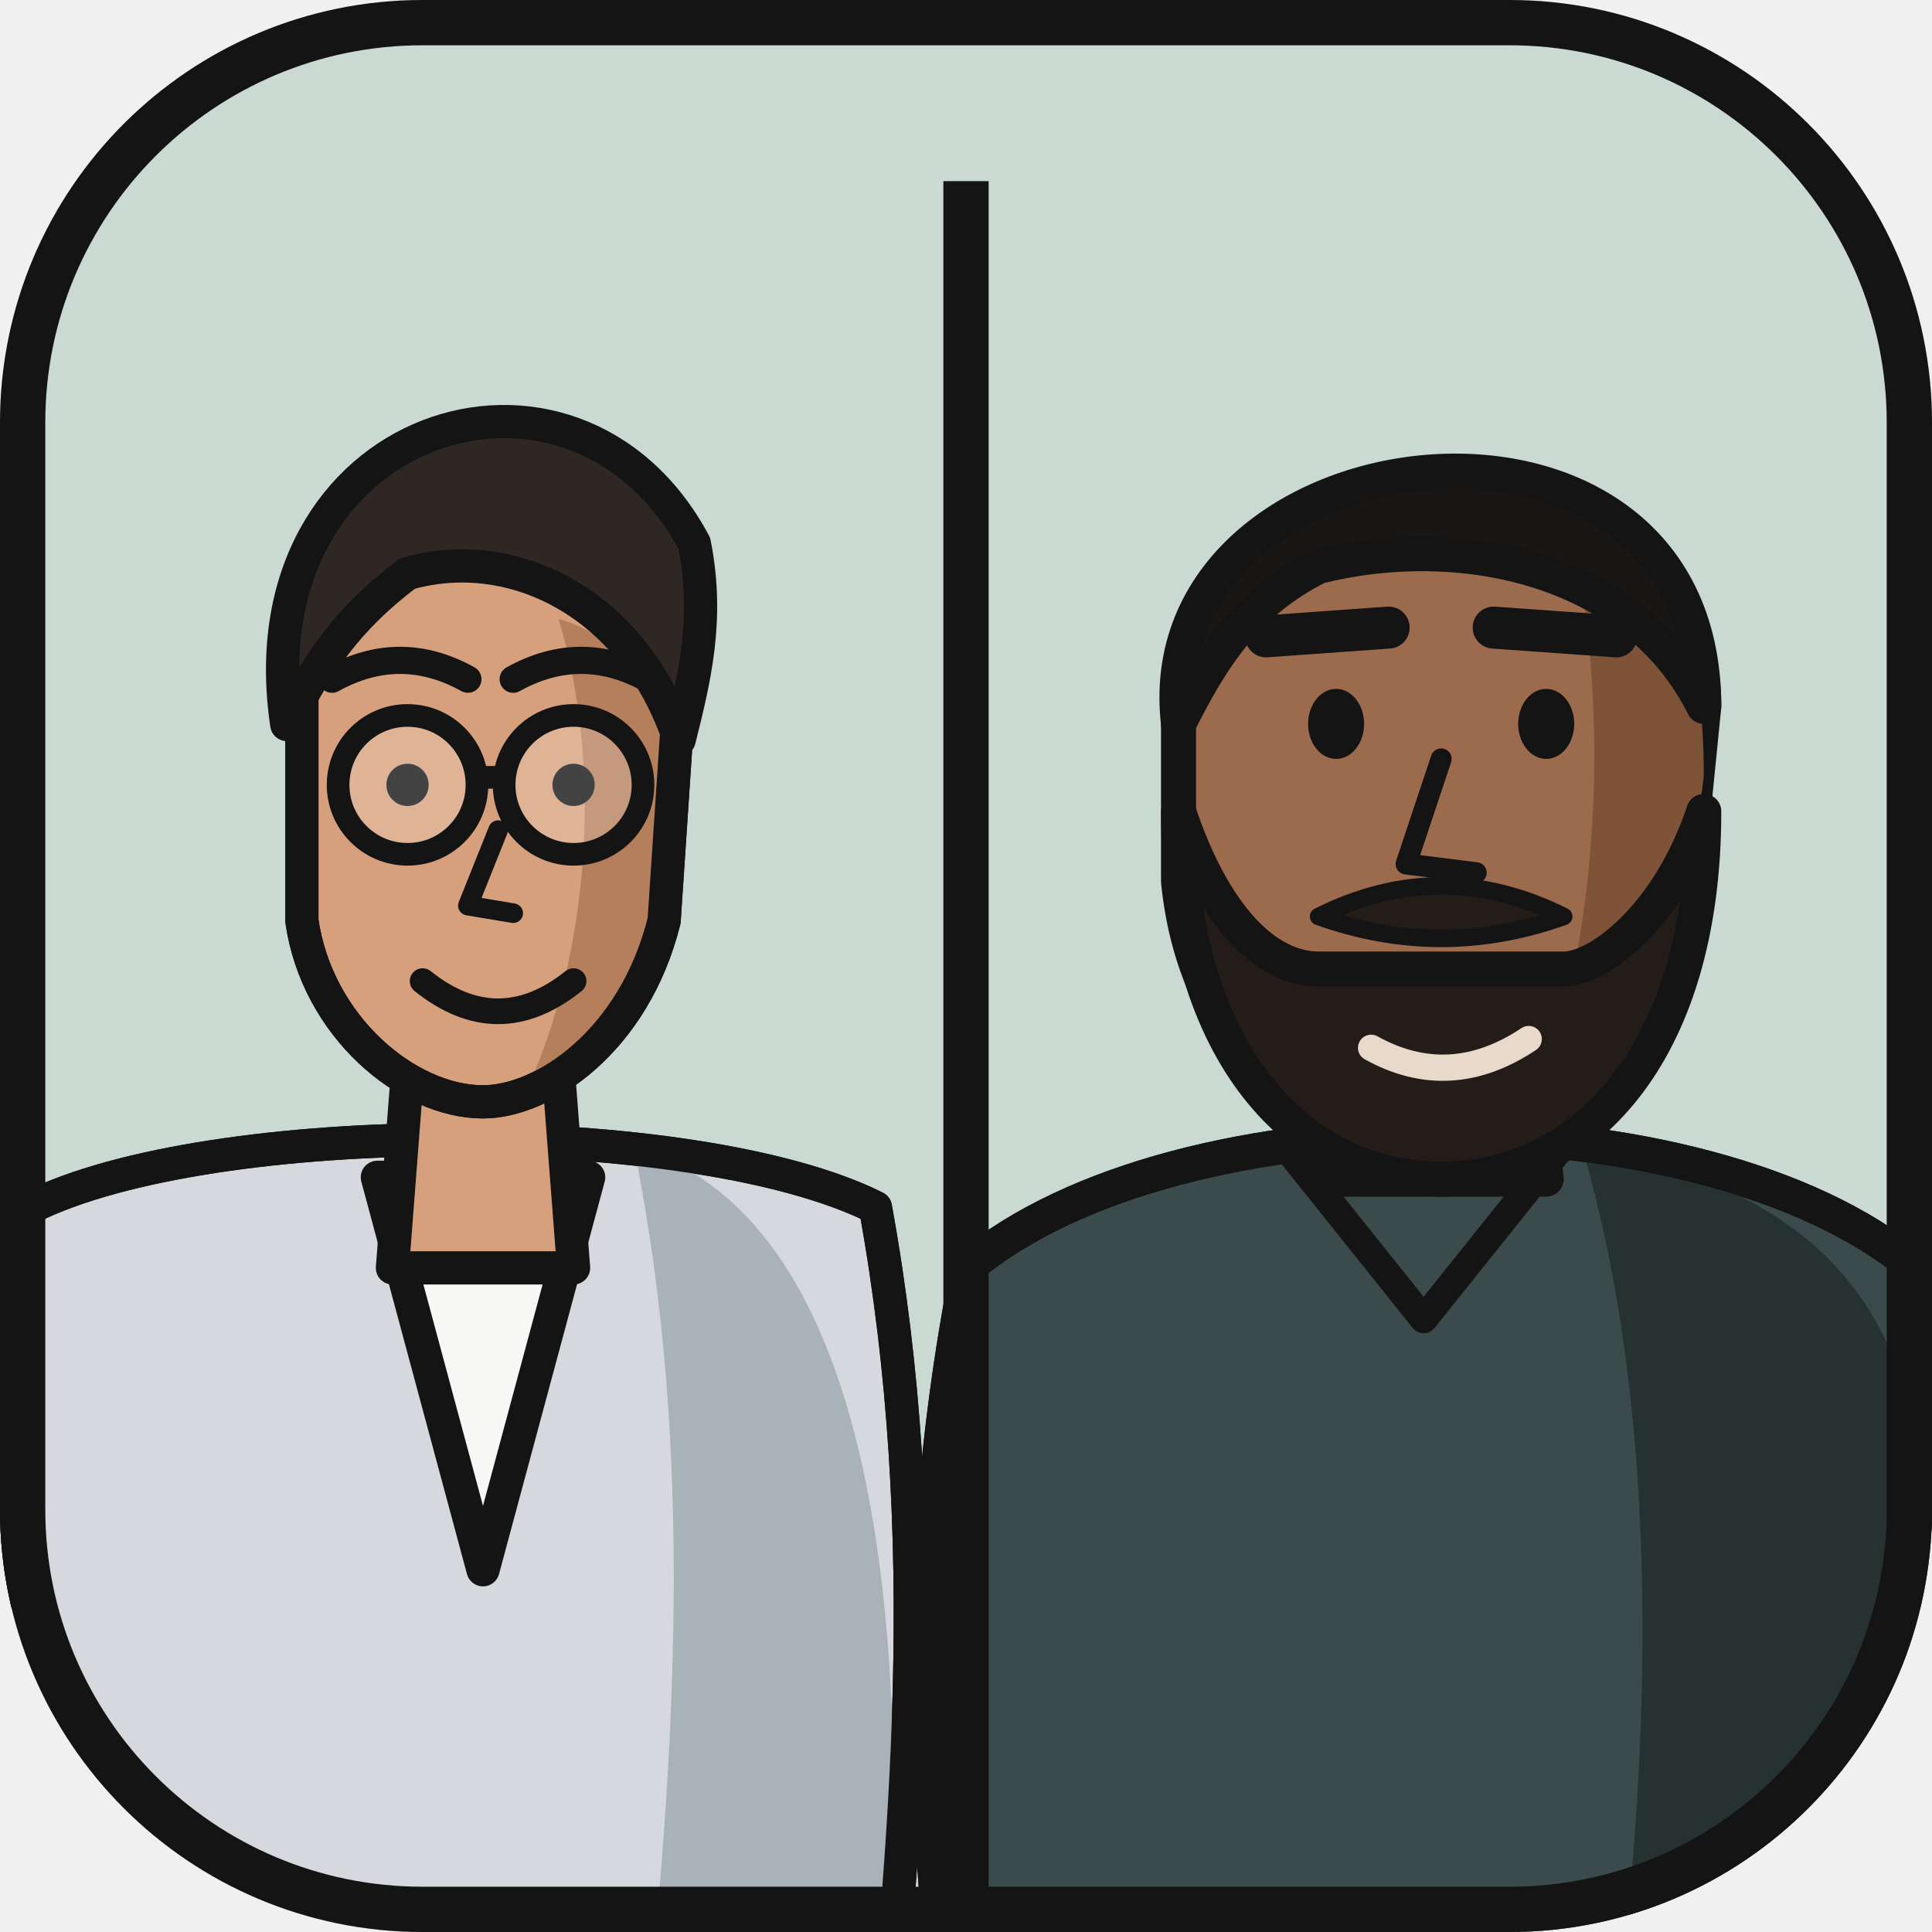
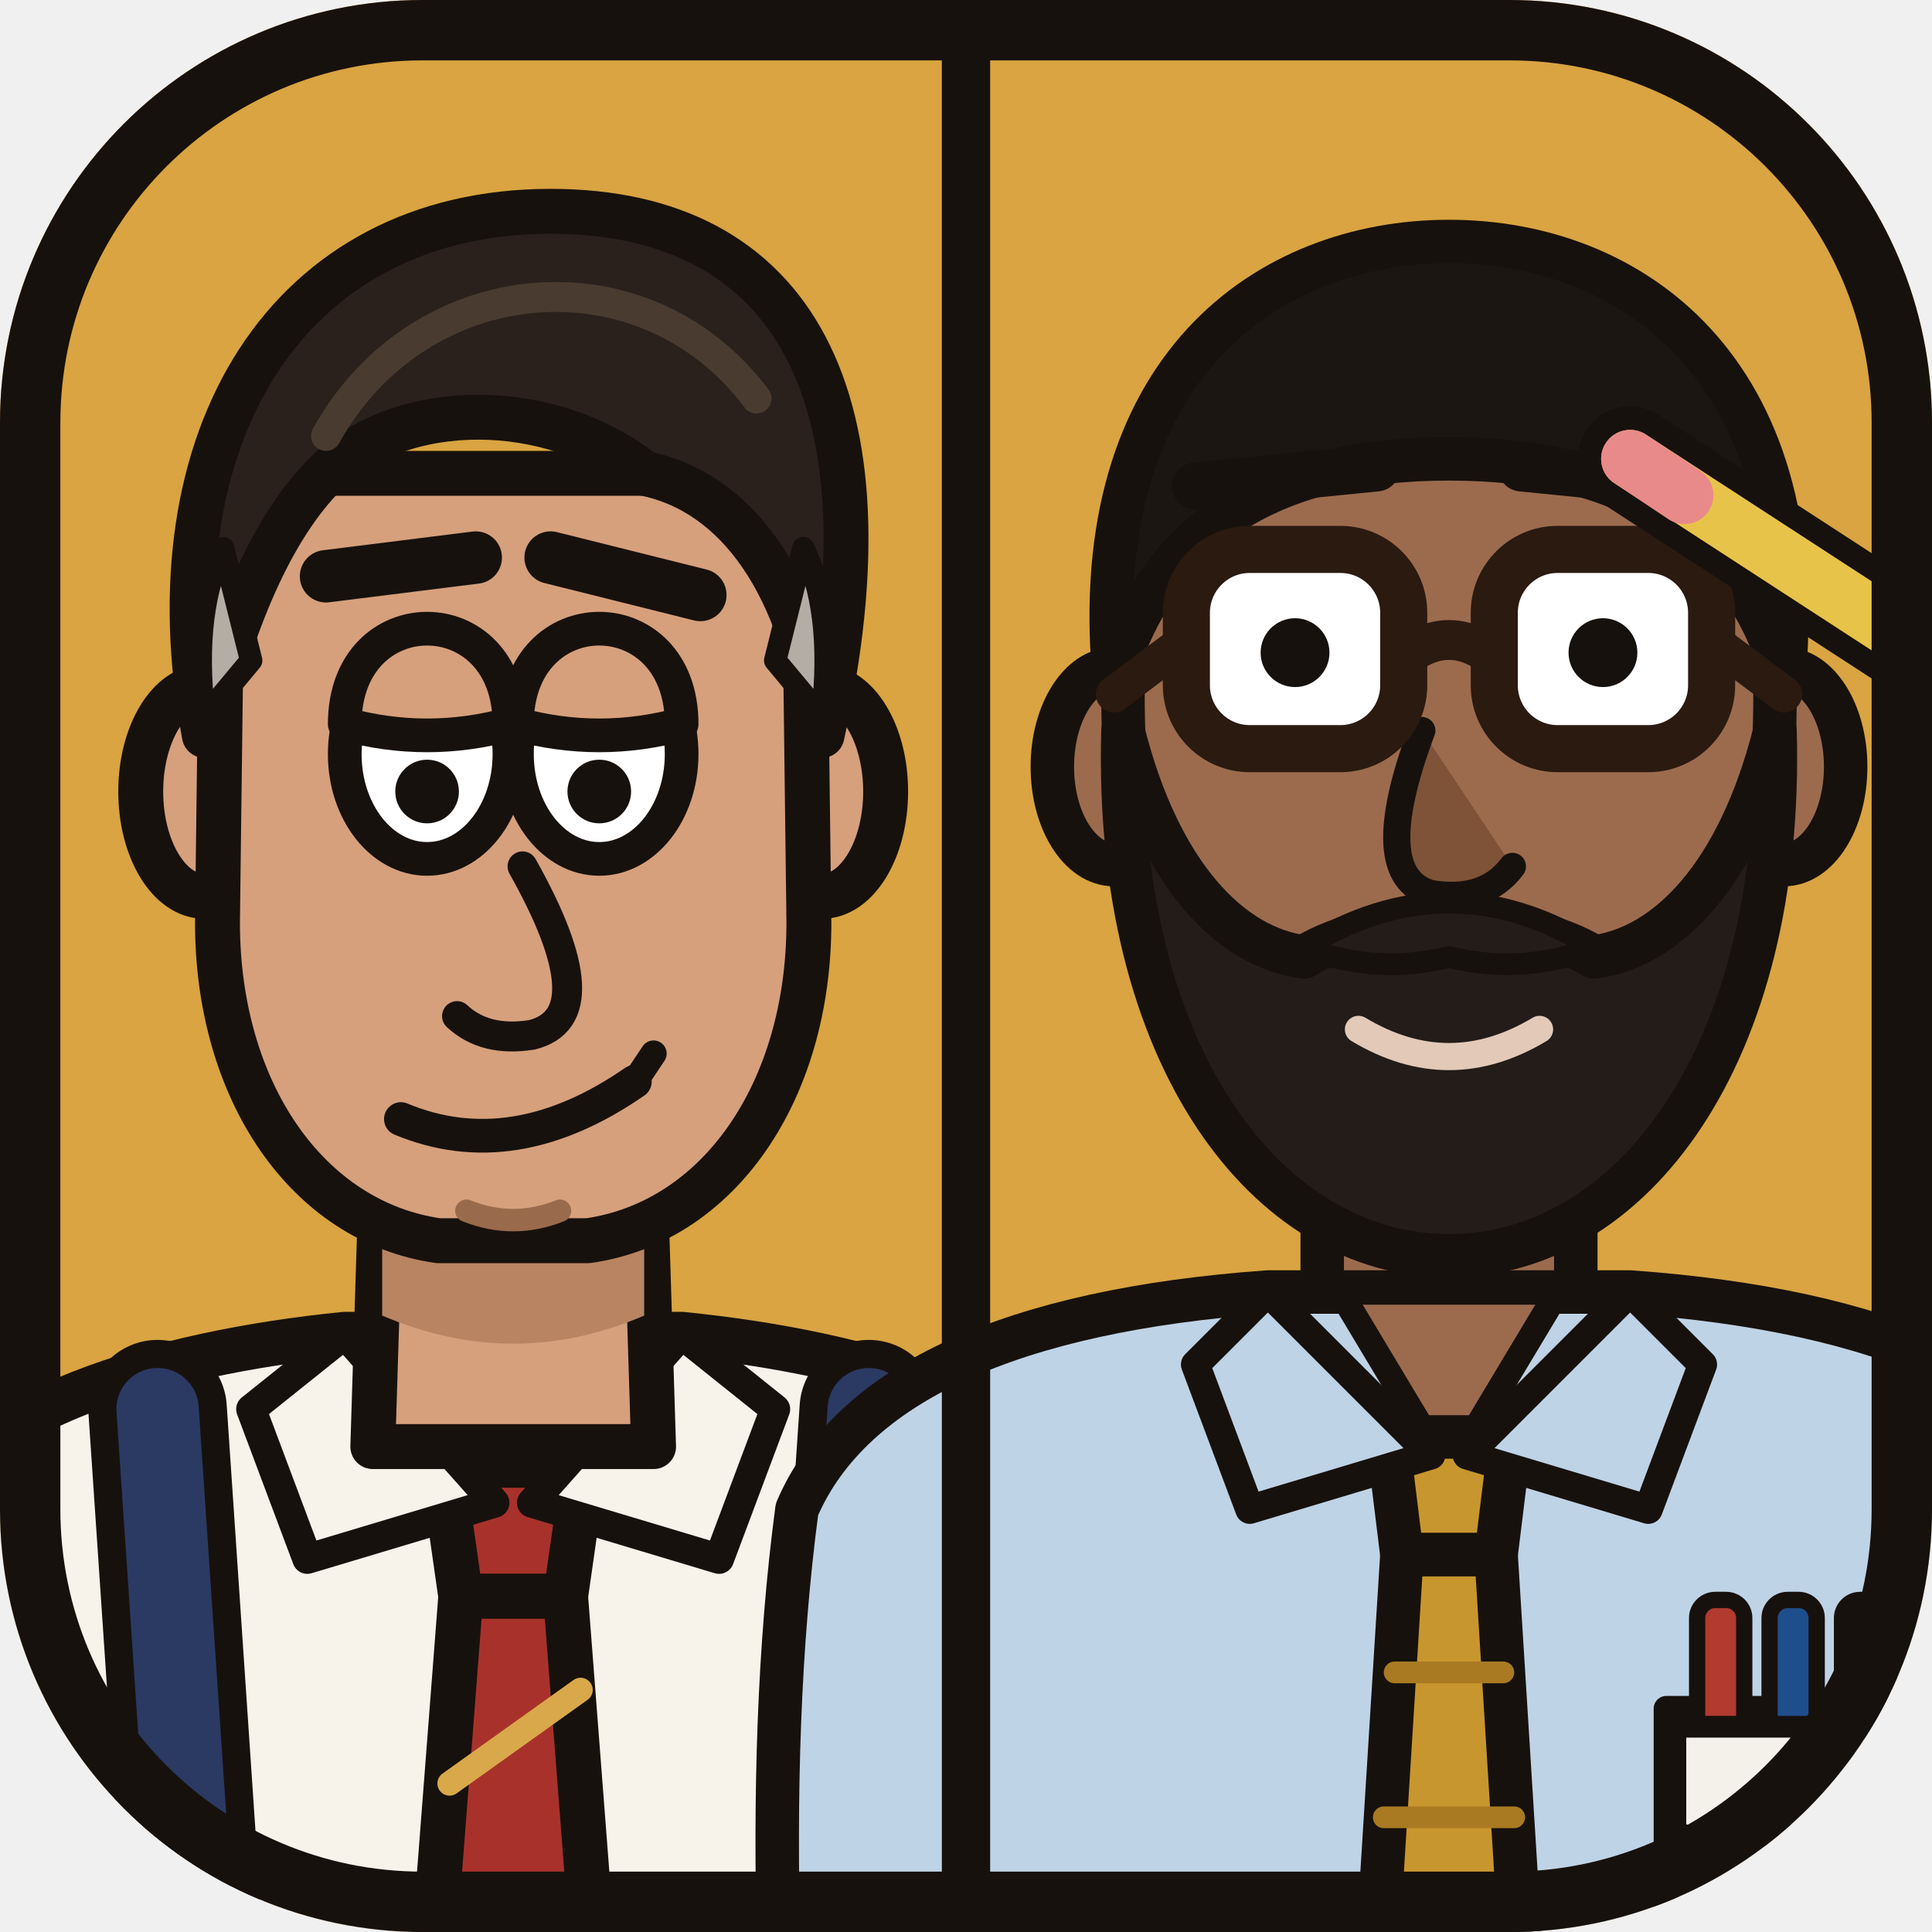
<svg xmlns="http://www.w3.org/2000/svg" viewBox="0 0 64 64" width="64" height="64" role="img" aria-label="James and John's Coworking Space">
  <defs>
    <clipPath id="cw-mark">
      <rect width="64" height="64" rx="14" />
    </clipPath>
  </defs>
-   <rect width="64" height="64" rx="14" fill="#CBD9D3" />
+   <rect width="64" height="64" rx="14" fill="#D9A441" />
  <g clip-path="url(#cw-mark)">
-     <g transform="translate(16 121) scale(0.5)" stroke="#141414" stroke-width="2.2" stroke-linejoin="round" stroke-linecap="round">
-       <path d="M-30,-162 C-34,-140 -32,-120 -30,-100 L26,-100 C28,-120 30,-140 26,-162 C14,-168 -18,-168 -30,-162 Z" fill="#D5D9DD" />
-       <path d="M10,-166 C24,-162 30,-140 26,-100 L10,-100 C13,-126 14,-146 10,-166 Z" fill="#A9B1B9" stroke="none" />
-       <path d="M-30,-162 C-34,-140 -32,-120 -30,-100 L26,-100 C28,-120 30,-140 26,-162 C14,-168 -18,-168 -30,-162 Z" fill="none" />
-       <path d="M-7,-164 L0,-138 L7,-164 Z" fill="#F7F7F5" />
-       <path d="M-5,-171 L5,-171 L6,-158 L-6,-158 Z" fill="#D6A07C" />
-       <path d="M-12,-196 C-13,-211 12,-213 13,-196 L12,-181 C10,-173 4,-169 0,-169 C-5,-169 -11,-174 -12,-181 Z" fill="#D6A07C" />
-       <path d="M5,-201 C12,-199 13,-191 12,-181 C10,-174 6,-171 3,-170 C7,-179 8,-191 5,-201 Z" fill="#B57F5C" stroke="none" />
-       <path d="M-12,-196 C-13,-211 12,-213 13,-196 L12,-181 C10,-173 4,-169 0,-169 C-5,-169 -11,-174 -12,-181 Z" fill="none" />
-       <path d="M-13,-194 C-16,-214 6,-221 14,-206 C15,-201 14,-197 13,-193 C10,-202 2,-206 -5,-204 C-9,-201 -11,-198 -13,-194 Z" fill="#2E2724" />
-       <path d="M-10,-197 Q-5.5,-199.5 -1,-197 M2,-197 Q6.5,-199.5 11,-197" fill="none" stroke-width="1.8" />
-       <circle cx="-5" cy="-190" r="1.4" fill="#141414" stroke="none" />
-       <circle cx="6" cy="-190" r="1.4" fill="#141414" stroke="none" />
-       <circle cx="-5" cy="-190" r="4.6" fill="#FFFFFF" fill-opacity="0.2" stroke-width="1.5" />
-       <circle cx="6" cy="-190" r="4.6" fill="#FFFFFF" fill-opacity="0.2" stroke-width="1.5" />
-       <path d="M-0.4,-190.5 L1.4,-190.5" fill="none" stroke-width="1.5" />
-       <path d="M1,-187 L-1,-182 L2,-181.5" fill="none" stroke-width="1.3" />
-       <path d="M-4,-177 Q1,-173 6,-177" fill="none" stroke-width="1.7" />
+     <g transform="translate(17 162) scale(0.62)" stroke="#17110D" stroke-width="2.4" stroke-linejoin="round" stroke-linecap="round">
+       <path d="M-9,-190 C-19,-189 -29,-186 -32,-180 C-34,-160 -31,-135 -25,-112 L25,-112 C31,-135 34,-160 32,-180 C29,-186 19,-189 9,-190 Z" fill="#F7F3EA" />
+       <path d="M-20,-140 Q-14,-136 -10,-140 M12,-160 Q16,-157 20,-160 M-18,-118 Q-14,-114 -10,-118 M12,-118 Q16,-114 20,-118" fill="none" stroke="#DCD6C8" stroke-width="1.5" />
+       <path d="M-5.5,-190 L0,-180 L5.5,-190 Z" fill="#D6A07C" stroke-width="1.4" />
+       <path d="M-14,-112 L-19,-186" fill="none" stroke="#17110D" stroke-width="7.4" stroke-linecap="round" stroke-linejoin="round" />
+       <path d="M-14,-112 L-19,-186" fill="none" stroke="#2B3A63" stroke-width="4.4" stroke-linecap="round" stroke-linejoin="round" />
+       <rect x="-17" y="-121" width="6" height="5" fill="#C9A24A" stroke-width="1" />
+       <path d="M14,-112 L19,-186" fill="none" stroke="#17110D" stroke-width="7.4" stroke-linecap="round" stroke-linejoin="round" />
+       <path d="M14,-112 L19,-186" fill="none" stroke="#2B3A63" stroke-width="4.4" stroke-linecap="round" stroke-linejoin="round" />
+       <rect x="11" y="-121" width="6" height="5" fill="#C9A24A" stroke-width="1" />
+       <path d="M-3.8,-183 L3.8,-183 L2.8,-176 L-2.8,-176 Z" fill="#A8322B" />
+       <path d="M-2.8,-176 L2.8,-176 L6.5,-128 L0,-121 L-6.5,-128 Z" fill="#A8322B" />
+       <path d="M-3.4,-166 L3.6,-171 M-4.4,-154 L4.4,-160 M-5.2,-142 L5.2,-148 M-5.6,-131 L5.8,-137" stroke="#D9A84A" stroke-width="1.3" />
+       <path d="M-9,-190 L-1,-181 L-11,-178 L-14,-186 Z M9,-190 L1,-181 L11,-178 L14,-186 Z" fill="#F7F3EA" stroke-width="1.6" />
+       <g class="head">
+         <path d="M-7,-200 L-7.5,-184 L7.5,-184 L7,-200 Z" fill="#D6A07C" />
+         <path d="M-7,-196 L7,-196 L7,-191 Q0,-188 -7,-191 Z" fill="#B98461" stroke="none" />
+         <ellipse cx="-16.5" cy="-219" rx="3.4" ry="5.6" fill="#D6A07C" />
+         <ellipse cx="16.5" cy="-219" rx="3.4" ry="5.6" fill="#D6A07C" />
+         <path d="M-15.5,-236 L-15.8,-212 C-15.8,-203 -11,-196 -4,-195 L4,-195 C11,-196 15.8,-203 15.8,-212 L15.5,-236 Z" fill="#D6A07C" />
+         <path d="M-16.5,-222 C-19.5,-238 -12,-250 2,-250 C15,-250 20.5,-240 16.5,-222 C15.5,-230 12,-235 7,-236 C2,-240 -6,-240 -10,-236 C-13,-233 -15,-228 -16.5,-222 Z" fill="#2A211C" />
+         <path d="M-10,-238 C-5,-247 7,-248 13,-240" fill="none" stroke="#4A3B30" stroke-width="1.6" />
+         <path d="M-16.5,-223 C-17,-227 -16.5,-230 -15.5,-232 L-14,-226 Z M16.5,-223 C17,-227 16.5,-230 15.5,-232 L14,-226 Z" fill="#B3ADA5" stroke-width="1.2" />
+         <ellipse cx="-4.6" cy="-221" rx="4.4" ry="5.6" fill="#FFFFFF" stroke-width="1.8" />
+         <circle cx="-4.6" cy="-219" r="1.7" fill="#17110D" stroke="none" />
+         <path d="M-9,-222.6 C-9,-229.4 -0.2,-229.4 -0.2,-222.6 Q-4.6,-221.4 -9,-222.6 Z" fill="#D6A07C" stroke-width="1.8" />
+         <ellipse cx="4.6" cy="-221" rx="4.4" ry="5.6" fill="#FFFFFF" stroke-width="1.8" />
+         <circle cx="4.6" cy="-219" r="1.7" fill="#17110D" stroke="none" />
+         <path d="M0.2,-222.6 C0.2,-229.4 9,-229.4 9,-222.6 Q4.6,-221.4 0.2,-222.6 Z" fill="#D6A07C" stroke-width="1.8" />
+         <g class="blink" opacity="0">
+           <ellipse cx="-4.6" cy="-221" rx="4.4" ry="5.6" fill="#D6A07C" stroke-width="1.8" />
+           <ellipse cx="4.6" cy="-221" rx="4.4" ry="5.6" fill="#D6A07C" stroke-width="1.8" />
+         </g>
+         <path d="M-10,-230.5 L-2,-231.5 M2,-231.5 L10,-229.5" fill="none" stroke-width="2.8" />
+         <path d="M0.5,-215 Q5,-207 1,-206 Q-1.5,-205.6 -3,-207" fill="none" stroke-width="1.6" />
+         <path d="M-6,-201.5 Q0,-199 6.5,-203.5" fill="none" stroke-width="1.8" />
+         <path d="M6.5,-203.5 L7.5,-205" stroke-width="1.4" />
+         <path d="M-2.5,-196.6 Q0,-195.6 2.5,-196.6" fill="none" stroke="#9A6A4C" stroke-width="1.2" />
+       </g>
    </g>
-     <g transform="translate(-157 -81) scale(0.58)" stroke="#141414" stroke-width="2" stroke-linejoin="round" stroke-linecap="round">
-       <path d="M326,212 C322,232 324,250 326,262 L380,262 C382,250 384,232 380,212 C368,202 338,202 326,212 Z" fill="#3B4A4A" />
-       <path d="M361,205 C376,208 382,216 380,232 C379,246 380,254 380,262 L362,262 C365,243 366,222 361,205 Z" fill="#263131" stroke="none" />
-       <path d="M326,212 C322,232 324,250 326,262 L380,262 C382,250 384,232 380,212 C368,202 338,202 326,212 Z" fill="none" />
-       <path d="M344,205 L352,215 L360,205" fill="none" stroke-width="1.6" />
-       <path d="M347,197 L358,197 L359,207 L346,207 Z" fill="#9C6B4E" />
-       <path d="M338,180 C337,165 368,163 368,180 L367,190 C366,200 360,205 353,205 C346,205 339,200 338,190 Z" fill="#9C6B4E" />
-       <path d="M360,168 C367,171 368,178 368,184 L367,192 C365,199 362,202 358,204 C362,194 363,180 360,168 Z" fill="#7E5338" stroke="none" />
-       <path d="M338,186 C338,200 345,207 353,207 C361,207 368,200 368,186 C366,192 362,195 360,195 L346,195 C343,195 340,192 338,186 Z" fill="#231C18" />
-       <path d="M346,192 Q353,188.5 360,192 Q353,194.5 346,192 Z" fill="#231C18" stroke-width="1" />
-       <path d="M338,181 C336,164 368,160 368,180 C364,172 354,170 346,172 C342,174 340,177 338,181 Z" fill="#1A1614" />
-       <path d="M353,183 L351,189 L355,189.5" fill="none" stroke-width="1.2" />
-       <path d="M343,176 L350,175.5 M356,175.5 L363,176" fill="none" stroke-width="2.4" />
-       <ellipse cx="347" cy="181" rx="1.6" ry="2" fill="#141414" stroke="none" />
-       <ellipse cx="359" cy="181" rx="1.6" ry="2" fill="#141414" stroke="none" />
-       <path d="M349,199.5 Q353.5,202 358,199" fill="none" stroke="#E9D9CB" stroke-width="1.5" />
+     <g transform="translate(48 77) scale(0.6)" stroke="#17110D" stroke-width="2.4" stroke-linejoin="round" stroke-linecap="round">
+       <path d="M-7,-64 L-7,-52 L7,-52 L7,-64 Z" fill="#9C6B4E" />
+       <path d="M-10,-57 C-24,-56 -33,-52 -36,-45 C-38,-30 -37,-12 -35,6 L35,6 C37,-12 38,-30 36,-45 C33,-52 24,-56 10,-57 Z" fill="#BFD3E6" />
+       <path d="M-6,-57 L0,-47 L6,-57 Z" fill="#9C6B4E" stroke-width="1.4" />
+       <path d="M-3.4,-49 L3.4,-49 L2.6,-42.5 L-2.6,-42.5 Z" fill="#C8962E" />
+       <path d="M-2.6,-42.5 L2.6,-42.5 L5.5,4 L-5.5,4 Z" fill="#C8962E" />
+       <path d="M-3,-36 L3,-36 M-3.6,-28 L3.6,-28 M-4.2,-20 L4.2,-20 M-4.8,-12 L4.8,-12" stroke="#A97A22" stroke-width="1.2" />
+       <path d="M-10,-57 L-1,-48 L-11,-45 L-14,-53 Z M10,-57 L1,-48 L11,-45 L14,-53 Z" fill="#BFD3E6" stroke-width="1.6" />
+       <path d="M12,-34 L27,-34 L27,-20 L12,-20 Z" fill="#9FB7CE" stroke-width="1.4" />
+       <rect x="13.7" y="-40" width="2.6" height="9" rx="1" fill="#B23A2E" stroke-width="0.9" />
+       <rect x="17.7" y="-40" width="2.6" height="9" rx="1" fill="#1F4E8C" stroke-width="0.9" />
+       <rect x="21.7" y="-40" width="2.6" height="9" rx="1" fill="#17110D" stroke-width="0.9" />
+       <path d="M12.5,-33 L26.5,-33 L26.5,-27 L12.5,-27 Z" fill="#F4F1EA" stroke-width="1.2" />
+       <path d="M-30,-20 Q-26,-17 -22,-20 M20,-4 Q24,-1 28,-4" fill="none" stroke="#9FB7CE" stroke-width="1.4" />
+       <g class="head">
+         <ellipse cx="-18.5" cy="-86" rx="3.4" ry="5.4" fill="#9C6B4E" />
+         <ellipse cx="18.5" cy="-86" rx="3.4" ry="5.4" fill="#9C6B4E" />
+         <path d="M-18,-90 C-18,-106 -10,-112 0,-112 C10,-112 18,-106 18,-90 C18,-74 12,-62 0,-62 C-12,-62 -18,-74 -18,-90 Z" fill="#9C6B4E" />
+         <path d="M-18.5,-91 C-20,-108 -10,-115 0,-115 C10,-115 20,-108 18.5,-91 C16,-99 10,-103 0,-103 C-10,-103 -16,-99 -18.5,-91 Z" fill="#1C1612" />
+         <path d="M-18,-88 C-18.5,-70 -10,-59 0,-59 C10,-59 18.5,-70 18,-88 C16,-80 12,-76 8,-75.5 C4,-78 -4,-78 -8,-75.5 C-12,-76 -16,-80 -18,-88 Z" fill="#231C18" />
+         <path d="M-8,-76 Q0,-81 8,-76 Q4,-74.5 0,-75.5 Q-4,-74.5 -8,-76 Z" fill="#231C18" stroke-width="1.2" />
+         <path d="M-5,-71.5 Q0,-68.5 5,-71.5" fill="none" stroke="#E2C9B8" stroke-width="1.5" />
+         <path d="M-1.5,-88 Q-4.5,-80 -1,-79 Q2,-78.5 3.5,-80.5" fill="#7E5338" stroke-width="1.5" />
+         <path d="M-2.5,-92 Q0,-94 2.5,-92" fill="none" stroke="#2B1A10" stroke-width="2.2" />
+         <path d="M-14.5,-93 L-18.5,-90 M14.5,-93 L18.5,-90" fill="none" stroke="#2B1A10" stroke-width="2" />
+         <rect x="-14.5" y="-98" width="12" height="11" rx="3.5" fill="#FFFFFF" stroke="#2B1A10" stroke-width="2.6" />
+         <circle cx="-8.5" cy="-92.3" r="1.9" fill="#17110D" stroke="none" />
+         <rect x="2.5" y="-98" width="12" height="11" rx="3.5" fill="#FFFFFF" stroke="#2B1A10" stroke-width="2.6" />
+         <circle cx="8.5" cy="-92.3" r="1.9" fill="#17110D" stroke="none" />
+         <g class="blink" opacity="0">
+           <rect x="-13.2" y="-96.7" width="9.4" height="8.4" rx="2.4" fill="#9C6B4E" stroke="none" />
+           <rect x="3.8" y="-96.7" width="9.4" height="8.4" rx="2.4" fill="#9C6B4E" stroke="none" />
+           <path d="M-13,-91.5 L-4,-91.5 M4,-91.5 L13,-91.5" stroke-width="1.4" />
+         </g>
+         <path d="M-14,-101.5 L-4,-102.5 M4,-102.5 L14,-101.5" fill="none" stroke-width="2.6" />
+         <g>
+           <path d="M10,-103 L30,-90" fill="none" stroke="#17110D" stroke-width="5.8" stroke-linecap="round" stroke-linejoin="round" />
+           <path d="M10,-103 L30,-90" fill="none" stroke="#E8C34A" stroke-width="3.2" stroke-linecap="round" stroke-linejoin="round" />
+           <path d="M28.5,-91 L33,-88 L30.5,-92.5 Z" fill="#3A2A18" stroke-width="0.8" />
+           <path d="M10,-103 L13,-101" stroke="#E98A8A" stroke-width="3.2" />
+         </g>
+       </g>
    </g>
-     <path d="M32,6 L32,64" stroke="#141414" stroke-width="1.5" />
+     <path d="M32,0 L32,64" stroke="#17110D" stroke-width="1.6" />
  </g>
-   <rect x="0.75" y="0.75" width="62.5" height="62.5" rx="13.25" fill="none" stroke="#141414" stroke-width="1.5" />
+   <rect x="1" y="1" width="62" height="62" rx="13" fill="none" stroke="#17110D" stroke-width="2" />
</svg>
